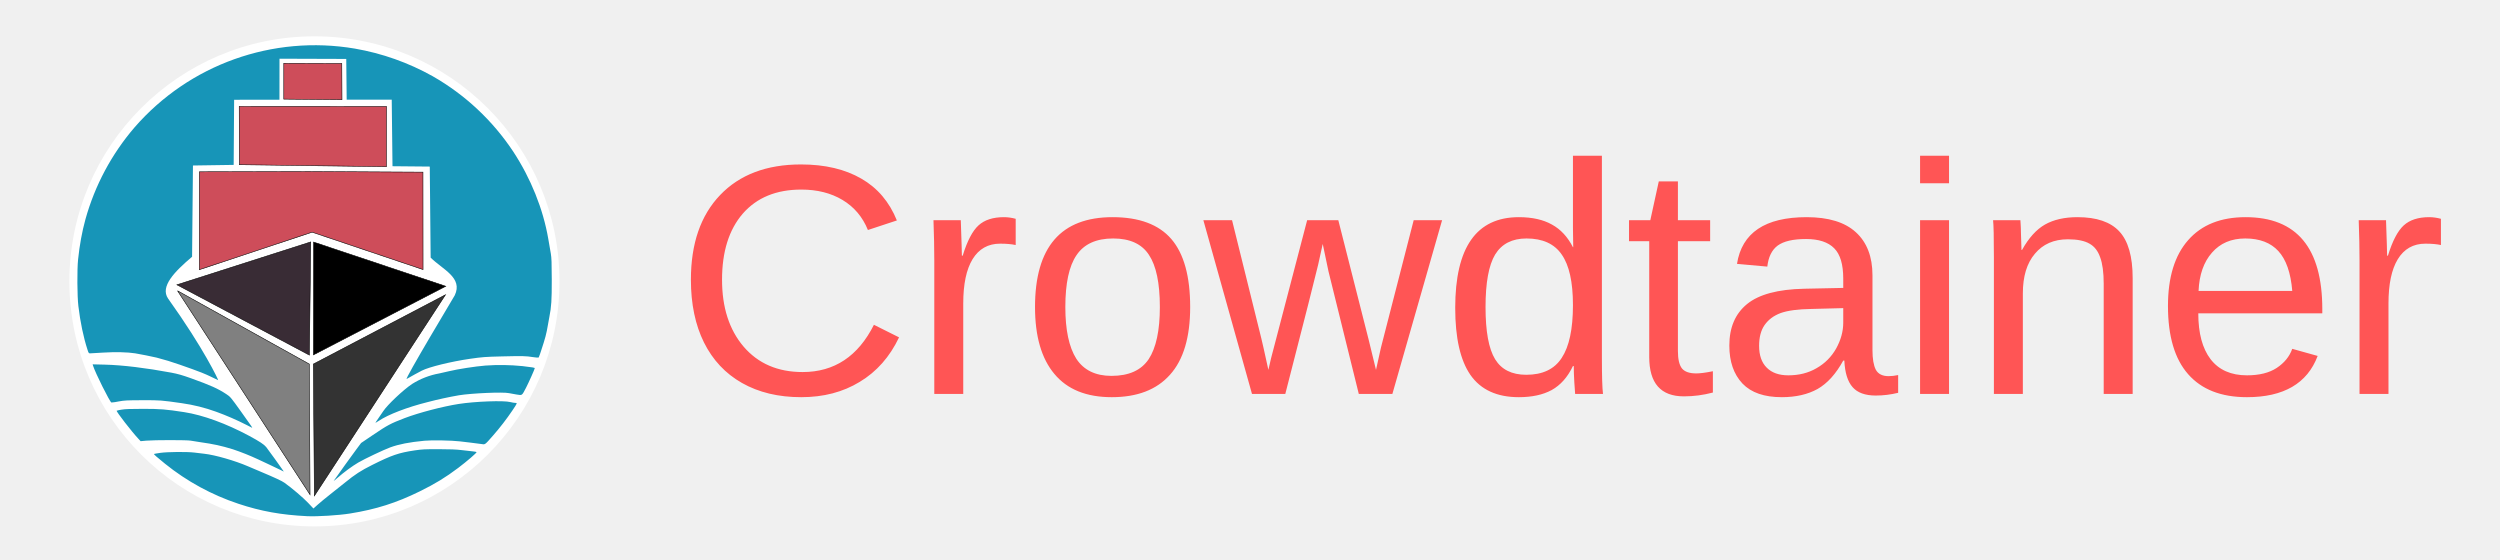
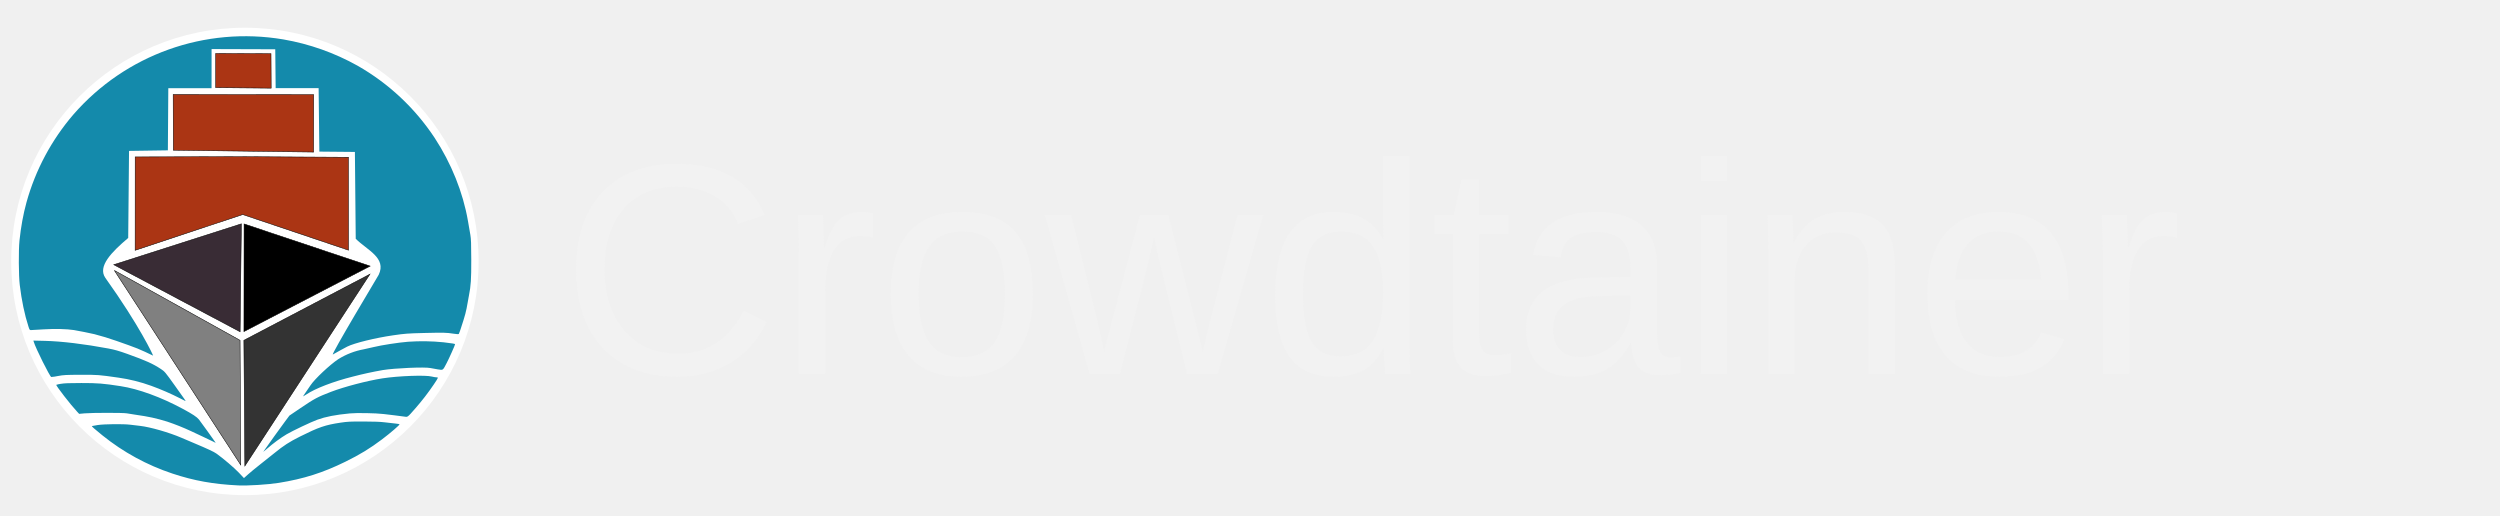
- <svg xmlns="http://www.w3.org/2000/svg" fill="none" viewBox="0 0 143 32">
-   <text xml:space="preserve" style="font-style:normal;font-variant:normal;font-weight:400;font-stretch:normal;font-size:18.802px;line-height:1.05;font-family:Arial;-inkscape-font-specification:Arial;fill:#f55;fill-opacity:1;stroke:none;stroke-width:1.282" x="38.568" y="22.531">
-     <tspan x="38.568" y="22.531" style="font-style:normal;font-variant:normal;font-weight:400;font-stretch:normal;font-size:18.802px;font-family:Arial;-inkscape-font-specification:Arial;fill:#f55;stroke-width:1.282" rotate="0 0 0 0 0 0 0 0 0 0 0 0">Crowdtainer</tspan>
+ <svg xmlns="http://www.w3.org/2000/svg" fill="none" viewBox="0 0 223 46" version="1.1" id="svg433" width="223" height="46">
+   <defs id="defs437">
+     <linearGradient id="linearGradient41609">
+       <stop style="stop-color:#148aab;stop-opacity:1;" offset="0" id="stop41607" />
+     </linearGradient>
+   </defs>
+   <text xml:space="preserve" style="font-style:normal;font-variant:normal;font-weight:400;font-stretch:normal;font-size:26.824px;line-height:1.05;font-family:Arial;-inkscape-font-specification:Arial;fill:#f2f2f2;fill-opacity:1;stroke:none;stroke-width:1.829" x="50.025" y="33.343" id="text411">
+     <tspan x="50.025" y="33.343" style="font-style:normal;font-variant:normal;font-weight:400;font-stretch:normal;font-size:26.824px;font-family:Arial;-inkscape-font-specification:Arial;fill:#f2f2f2;stroke-width:1.829" rotate="0 0 0 0 0 0 0 0 0 0 0 0" id="tspan409">Crowdtainer</tspan>
  </text>
-   <path style="display:inline;fill:#fff;fill-opacity:1;stroke-width:.07" d="M16.166 29.924c-5.441-.7-9.957-4.884-11.075-10.259-.88-4.233.341-8.517 3.319-11.646a13.141 13.141 0 0 1 6.972-3.835c1.076-.217 3.192-.269 4.268-.105 2.048.313 3.748.97 5.452 2.104 3.59 2.39 5.771 6.476 5.771 10.807 0 6.468-4.775 11.969-11.202 12.904-.806.118-2.7.134-3.505.03zm1.622-4.661-.003-3.13-3.713-2.19c-2.042-1.204-3.73-2.173-3.75-2.153-.02.02-.005.077.033.126.037.049 1.713 2.426 3.723 5.283s3.667 5.194 3.683 5.194c.017 0 .029-1.408.027-3.13zm3.727-1.786c4.326-6.11 4-5.642 3.954-5.688-.022-.022-1.719.947-3.771 2.153l-3.732 2.193-.018 3.13c-.01 1.72.006 3.128.035 3.127.03 0 1.619-2.213 3.532-4.915zm-3.755-9.83c-.038-.037-7.522 3.43-7.52 3.483 0 .02 1.691 1.036 3.758 2.258l3.759 2.223.018-3.965c.01-2.181.003-3.98-.015-3.999zm3.974 5.734c2.073-1.224 3.772-2.247 3.778-2.275.01-.052-7.452-3.473-7.578-3.473-.05 0-.073 1.274-.073 3.987 0 2.193.024 3.987.053 3.986.029 0 1.748-1.002 3.82-2.225zm-6.886-4.866c1.594-.716 2.937-1.302 2.985-1.302.047 0 1.45.586 3.118 1.302 1.667.716 3.087 1.318 3.154 1.338.115.032.123-.11.123-2.282v-2.317H11.355v4.822l.298-.13c.163-.07 1.601-.715 3.195-1.431zm7.28-4.94V8.036h-8.464v2.938l.647.01 3.83.056c1.75.026 3.364.053 3.586.06l.402.014zM19.61 6.567v-.98h-3.428v1.96h3.428z" />
-   <path style="display:inline;fill:#fff;fill-opacity:1;stroke-width:.108" d="M11.52 21.535c-1.528-.578-2.395-.762-3.937-.834l-1.453-.068-.212-.756c-.175-.624-.213-1.115-.22-2.807-.008-1.83.02-2.157.248-3.023.95-3.608 3.298-6.471 6.64-8.099 1.658-.808 2.971-1.137 4.83-1.211 1.797-.072 2.89.071 4.415.577 4.394 1.46 7.5 5.008 8.363 9.554.313 1.65.173 4.012-.328 5.52l-.171.515h-1.422c-1.915.002-3.823.312-4.742.773-.222.111-.405.178-.405.147 0-.03.428-.65.95-1.378 1.797-2.504 2.412-3.427 2.35-3.526-.034-.055-.426-.3-.87-.544l-.81-.444v-2.367c0-1.41-.042-2.392-.105-2.43-.057-.036-.584-.094-1.17-.13l-1.066-.065.01-1.685.01-1.685-1.215-.031-1.215-.03v-2.37h-4.211v2.376H14.6c-1.183 0-1.186 0-1.255.276-.039.153-.035.906.007 1.674l.078 1.397h-1.122c-.729 0-1.167.045-1.252.13-.092.092-.13.782-.13 2.421 0 1.261-.043 2.41-.097 2.551-.068.178-.335.364-.864.6-.421.189-.766.37-.766.402 0 .095 1.03 1.6 2.234 3.262.612.847 1.113 1.563 1.113 1.593 0 .09-.128.054-1.025-.286z" />
-   <circle style="display:inline;fill:#fff;stroke-width:.029" cx="17.986" cy="16.094" r="14.016" />
-   <path style="display:inline;fill:#1795b8;fill-opacity:1;stroke-width:.031" d="M17.576 29.526c-1.483-.072-2.644-.28-3.937-.71a13.428 13.428 0 0 1-4.201-2.292c-.482-.39-.648-.537-.628-.557.007-.007.165-.035.351-.062.408-.06 1.537-.07 1.947-.019.153.02.418.051.588.07.607.068 1.742.394 2.491.717.196.085.53.227.743.316.815.343 1.194.52 1.345.627.415.296 1.063.847 1.343 1.142l.31.328.242-.217c.133-.12.457-.387.72-.594.264-.207.647-.512.852-.678.566-.462.904-.68 1.55-1.003 1.118-.559 1.518-.696 2.426-.831.42-.063.593-.072 1.377-.07.642.001 1.012.016 1.3.052.221.028.503.06.627.071.123.012.23.03.238.043.022.035-.546.524-1.05.905-.722.544-1.32.909-2.198 1.341-1.342.66-2.494 1.027-3.992 1.268-.647.104-1.868.18-2.444.153zm1.516-2.025a99.815 99.815 0 0 1 1.305-1.816l.258-.346.673-.455c.84-.568 1.012-.659 1.822-.97.802-.306 2.17-.664 3.09-.808.945-.147 2.584-.207 2.955-.107.094.025.217.046.274.046.13 0 .13 0-.154.425a14.408 14.408 0 0 1-1.11 1.44c-.487.554-.446.525-.683.487a18.22 18.22 0 0 0-.586-.076l-.634-.075c-.46-.056-1.613-.077-2.027-.036-.87.084-1.449.197-1.95.379-.361.131-1.478.661-1.834.87-.35.207-.82.552-1.171.862-.141.124-.244.205-.228.18zm-3.048-.62c-.094-.05-.372-.183-.62-.296a30.779 30.779 0 0 1-.664-.311 13.938 13.938 0 0 0-1.44-.575c-.67-.205-1.093-.297-1.887-.41a13.596 13.596 0 0 1-.526-.084c-.21-.041-2.077-.04-2.538 0l-.325.03-.12-.128c-.374-.395-1.289-1.576-1.25-1.614a1.79 1.79 0 0 1 .274-.06c.194-.035.511-.047 1.23-.047.985 0 1.3.025 2.357.188 1.074.166 2.413.655 3.726 1.361.586.316.845.487.966.638.09.11.931 1.28.982 1.363.03.05.037.051-.165-.056zm-1.934-2.57a15.524 15.524 0 0 0-1.743-.758 9.74 9.74 0 0 0-1.97-.491c-1.196-.17-1.218-.172-2.252-.17-.903.003-1.033.01-1.37.073a2.809 2.809 0 0 1-.403.059c-.092-.032-.937-1.728-1.051-2.11l-.022-.074.692.017c1.005.024 2.374.19 3.805.458.372.07.63.143 1.13.322 1.123.403 1.537.589 2.024.91.226.148.25.177.838.998.659.921.662.926.625.92a3.906 3.906 0 0 1-.303-.154zm7.506-.345c.088-.124.223-.322.301-.441.243-.371 1.159-1.234 1.662-1.567a4.373 4.373 0 0 1 1.547-.598c.068-.011.326-.07.573-.13.497-.12 1.479-.272 2.07-.32a12.404 12.404 0 0 1 2.123.032c.574.067.696.088.696.12 0 .047-.355.841-.499 1.117-.243.464-.208.44-.538.388a9.058 9.058 0 0 1-.443-.08c-.331-.073-2.124.004-2.852.122a21.96 21.96 0 0 0-1.793.39c-1.166.291-2.266.714-2.793 1.072-.097.065-.185.12-.195.12-.01 0 .054-.102.141-.225zm-9.595-2.44c-.247-.12-.706-.306-1.021-.413a26.703 26.703 0 0 1-.728-.257 15.78 15.78 0 0 0-1.312-.4 26.228 26.228 0 0 0-1.225-.245c-.428-.069-1.141-.086-1.826-.043-.34.021-.667.04-.727.042-.108.004-.109.002-.179-.213-.229-.702-.412-1.581-.52-2.49-.068-.562-.077-2.085-.017-2.662.085-.82.226-1.591.42-2.296a13.702 13.702 0 0 1 2.812-5.265 13.667 13.667 0 0 1 12.6-4.504 14.008 14.008 0 0 1 4.45 1.579 13.634 13.634 0 0 1 4.61 4.313c1.006 1.532 1.71 3.284 2.004 4.993l.145.84c.041.236.052.525.054 1.485.002 1.183-.022 1.559-.137 2.135a22.8 22.8 0 0 0-.078.433c-.096.562-.147.754-.409 1.548a3.012 3.012 0 0 1-.127.346c-.012.011-.153 0-.315-.024-.426-.067-.581-.07-1.766-.042-.984.024-1.13.035-1.84.137-1.081.156-2.341.465-2.762.678-.114.058-.679.363-.862.473-.183.11 2.746-4.773 2.746-4.78.486-1.013-.698-1.479-1.378-2.158l-.05-5.208-2.132-.02-.044-3.807H19.83l-.024-2.33-3.819-.013-.002 2.346-2.593.003-.026 3.725-2.329.035-.05 5.22c-1.007.852-1.84 1.707-1.374 2.388 2.065 2.89 2.888 4.672 2.866 4.67-.005 0-.211-.099-.458-.218z" />
-   <path style="display:inline;fill:#ce4d5a;fill-opacity:1;stroke:#000;stroke-width:.03px;stroke-linecap:butt;stroke-linejoin:miter;stroke-opacity:1" d="m19.55 3.632-3.317-.012v2.05l3.328.032zm-5.867 2.452 8.425.006-.004 3.445-8.412-.113z" />
-   <path style="display:inline;fill:#392c35;fill-opacity:1;stroke:#000;stroke-width:.03px;stroke-linecap:butt;stroke-linejoin:miter;stroke-opacity:1" d="m10.119 16.29 7.655-2.452-.076 6.475z" />
-   <path style="display:inline;fill:#000;fill-opacity:1;stroke:#000;stroke-width:.03px;stroke-linecap:butt;stroke-linejoin:miter;stroke-opacity:1" d="m17.928 20.3.008-6.455 7.56 2.529z" />
-   <path style="display:inline;fill:gray;fill-opacity:1;stroke:#000;stroke-width:.03px;stroke-linecap:butt;stroke-linejoin:miter;stroke-opacity:1" d="m10.154 16.633 7.58 11.664-.04-7.471z" />
-   <path style="display:inline;fill:#333;fill-opacity:1;stroke:#000;stroke-width:.03px;stroke-linecap:butt;stroke-linejoin:miter;stroke-opacity:1" d="m17.924 20.824.058 7.539 7.5-11.503z" />
-   <path style="display:inline;fill:#ce4d5a;fill-opacity:1;stroke:#000;stroke-width:.03px;stroke-linecap:butt;stroke-linejoin:miter;stroke-opacity:1" d="m17.67 9.809-6.265.017-.003 5.6 6.45-2.145 6.346 2.138-.005-5.572z" />
+   <path style="display:inline;fill:#ffffff;fill-opacity:1;stroke-width:0.104" d="M 19.14,43.89 C 11.047,42.848 4.33,36.626 2.668,28.631 1.359,22.335 3.175,15.964 7.604,11.31 A 19.545,19.545 0 0 1 17.974,5.606 c 1.6,-0.323 4.747,-0.4 6.348,-0.156 3.046,0.466 5.574,1.443 8.109,3.129 5.339,3.555 8.583,9.632 8.583,16.073 0,9.62 -7.102,17.802 -16.661,19.192 -1.199,0.176 -4.016,0.199 -5.213,0.045 z m 2.412,-6.932 -0.004,-4.655 -5.522,-3.257 c -3.037,-1.791 -5.548,-3.232 -5.577,-3.202 -0.03,0.03 -0.007,0.115 0.049,0.187 0.055,0.073 2.548,3.608 5.537,7.857 2.989,4.249 5.454,7.725 5.478,7.725 0.025,0 0.043,-2.094 0.04,-4.655 z m 5.543,-2.656 c 6.434,-9.087 5.949,-8.391 5.881,-8.46 -0.033,-0.033 -2.557,1.408 -5.609,3.202 l -5.551,3.262 -0.027,4.655 c -0.015,2.558 0.009,4.652 0.052,4.651 0.045,0 2.408,-3.291 5.253,-7.31 z M 21.51,19.681 c -0.057,-0.055 -11.188,5.101 -11.185,5.18 0,0.03 2.515,1.541 5.589,3.358 l 5.591,3.306 0.027,-5.897 c 0.015,-3.244 0.004,-5.919 -0.022,-5.948 z m 5.911,8.528 c 3.083,-1.82 5.61,-3.342 5.619,-3.384 0.015,-0.077 -11.083,-5.165 -11.271,-5.165 -0.074,0 -0.109,1.895 -0.109,5.93 0,3.262 0.036,5.93 0.079,5.928 0.043,0 2.6,-1.49 5.682,-3.309 z M 17.179,20.972 c 2.371,-1.065 4.368,-1.936 4.44,-1.936 0.07,0 2.157,0.872 4.637,1.936 2.479,1.065 4.591,1.96 4.691,1.99 0.171,0.048 0.183,-0.164 0.183,-3.394 V 16.121 H 11.984 v 7.172 l 0.443,-0.193 c 0.242,-0.104 2.381,-1.063 4.752,-2.128 z M 28.007,13.624 V 11.335 H 15.418 v 4.37 l 0.962,0.015 5.696,0.083 c 2.603,0.039 5.003,0.079 5.333,0.089 l 0.598,0.021 z M 24.262,9.15 V 7.693 h -5.098 v 2.915 h 5.098 z" id="path413" />
+   <path style="display:inline;fill:#ffffff;fill-opacity:1;stroke-width:0.161" d="M 12.23,31.413 C 9.957,30.553 8.667,30.279 6.374,30.172 L 4.213,30.071 3.898,28.947 C 3.637,28.018 3.581,27.288 3.57,24.772 3.559,22.05 3.6,21.564 3.939,20.276 5.352,14.909 8.844,10.651 13.815,8.23 16.281,7.028 18.234,6.539 20.999,6.429 c 2.673,-0.107 4.298,0.106 6.566,0.858 6.535,2.171 11.155,7.448 12.438,14.21 0.466,2.454 0.257,5.967 -0.488,8.21 l -0.254,0.766 h -2.115 c -2.848,0.003 -5.686,0.464 -7.053,1.15 -0.33,0.165 -0.602,0.265 -0.602,0.219 0,-0.045 0.637,-0.967 1.413,-2.05 2.673,-3.724 3.587,-5.097 3.495,-5.244 -0.051,-0.082 -0.634,-0.446 -1.294,-0.809 L 31.901,23.078 v -3.52 c 0,-2.097 -0.062,-3.558 -0.156,-3.614 -0.085,-0.054 -0.869,-0.14 -1.74,-0.193 l -1.585,-0.097 0.015,-2.506 0.015,-2.506 -1.807,-0.046 -1.807,-0.045 V 7.025 h -6.263 v 3.534 h -1.761 c -1.759,0 -1.764,0 -1.867,0.41 -0.058,0.228 -0.052,1.348 0.01,2.49 l 0.116,2.078 h -1.669 c -1.084,0 -1.736,0.067 -1.862,0.193 -0.137,0.137 -0.193,1.163 -0.193,3.601 0,1.875 -0.064,3.584 -0.144,3.794 -0.101,0.265 -0.498,0.541 -1.285,0.892 -0.626,0.281 -1.139,0.55 -1.139,0.598 0,0.141 1.532,2.38 3.323,4.852 0.91,1.26 1.655,2.325 1.655,2.369 0,0.134 -0.19,0.08 -1.524,-0.425 z" id="path415" />
+   <circle style="display:inline;fill:#ffffff;stroke-width:0.043" cx="21.846" cy="23.32" r="20.846" id="circle417" />
+   <path style="display:inline;fill:#148aab;fill-opacity:1;stroke-width:0.046" d="M 21.237,43.298 C 19.031,43.19 17.304,42.881 15.381,42.242 A 19.972,19.972 0 0 1 9.133,38.833 C 8.416,38.253 8.169,38.034 8.199,38.004 c 0.01,-0.01 0.245,-0.052 0.522,-0.092 0.607,-0.089 2.286,-0.104 2.896,-0.028 0.228,0.03 0.622,0.076 0.875,0.104 0.903,0.101 2.591,0.586 3.705,1.066 0.292,0.126 0.788,0.338 1.105,0.47 1.212,0.51 1.776,0.773 2,0.933 0.617,0.44 1.581,1.26 1.997,1.699 l 0.461,0.488 0.36,-0.323 c 0.198,-0.178 0.68,-0.576 1.071,-0.883 0.393,-0.308 0.962,-0.762 1.267,-1.008 0.842,-0.687 1.345,-1.011 2.305,-1.492 1.663,-0.831 2.258,-1.035 3.608,-1.236 0.625,-0.094 0.882,-0.107 2.048,-0.104 0.955,0.002 1.505,0.024 1.933,0.077 0.329,0.042 0.748,0.089 0.933,0.106 0.183,0.018 0.342,0.045 0.354,0.064 0.033,0.052 -0.812,0.779 -1.562,1.346 -1.074,0.809 -1.963,1.352 -3.269,1.994 -1.996,0.982 -3.709,1.527 -5.937,1.886 -0.962,0.155 -2.778,0.268 -3.635,0.228 z m 2.255,-3.012 a 148.456,148.456 0 0 1 1.941,-2.701 l 0.384,-0.515 1.001,-0.677 c 1.249,-0.845 1.505,-0.98 2.71,-1.443 1.193,-0.455 3.227,-0.988 4.596,-1.202 1.406,-0.219 3.843,-0.308 4.395,-0.159 0.14,0.037 0.323,0.068 0.408,0.068 0.193,0 0.193,0 -0.229,0.632 A 21.429,21.429 0 0 1 37.045,36.432 c -0.724,0.824 -0.663,0.781 -1.016,0.724 A 27.099,27.099 0 0 0 35.158,37.043 l -0.943,-0.112 c -0.684,-0.083 -2.399,-0.115 -3.015,-0.054 -1.294,0.125 -2.155,0.293 -2.9,0.564 -0.537,0.195 -2.198,0.983 -2.728,1.294 -0.521,0.308 -1.22,0.821 -1.742,1.282 -0.21,0.184 -0.363,0.305 -0.339,0.268 z m -4.533,-0.922 c -0.14,-0.074 -0.553,-0.272 -0.922,-0.44 A 45.778,45.778 0 0 1 17.048,38.461 20.73,20.73 0 0 0 14.907,37.606 C 13.91,37.301 13.281,37.164 12.1,36.996 a 20.221,20.221 0 0 1 -0.782,-0.125 c -0.312,-0.061 -3.089,-0.059 -3.775,0 L 7.06,36.916 6.881,36.725 C 6.325,36.138 4.964,34.381 5.022,34.325 a 2.662,2.662 0 0 1 0.408,-0.089 c 0.289,-0.052 0.76,-0.07 1.829,-0.07 1.465,0 1.934,0.037 3.506,0.28 1.597,0.247 3.589,0.974 5.542,2.024 0.872,0.47 1.257,0.724 1.437,0.949 0.134,0.164 1.385,1.904 1.461,2.027 0.045,0.074 0.055,0.076 -0.245,-0.083 z m -2.876,-3.822 a 23.089,23.089 0 0 0 -2.592,-1.127 14.486,14.486 0 0 0 -2.93,-0.73 C 8.78,33.431 8.748,33.428 7.21,33.431 c -1.343,0.004 -1.536,0.015 -2.038,0.109 a 4.178,4.178 0 0 1 -0.599,0.088 c -0.137,-0.048 -1.394,-2.57 -1.563,-3.138 l -0.033,-0.11 1.029,0.025 c 1.495,0.036 3.531,0.283 5.659,0.681 0.553,0.104 0.937,0.213 1.681,0.479 1.67,0.599 2.286,0.876 3.01,1.353 0.336,0.22 0.372,0.263 1.246,1.484 0.98,1.37 0.985,1.377 0.93,1.368 a 5.809,5.809 0 0 1 -0.451,-0.229 z m 11.164,-0.513 c 0.131,-0.184 0.332,-0.479 0.448,-0.656 0.361,-0.552 1.724,-1.835 2.472,-2.331 a 6.504,6.504 0 0 1 2.301,-0.889 c 0.101,-0.016 0.485,-0.104 0.852,-0.193 0.739,-0.178 2.2,-0.405 3.079,-0.476 a 18.449,18.449 0 0 1 3.158,0.048 c 0.854,0.1 1.035,0.131 1.035,0.178 0,0.07 -0.528,1.251 -0.742,1.661 -0.361,0.69 -0.309,0.654 -0.8,0.577 a 13.472,13.472 0 0 1 -0.659,-0.119 c -0.492,-0.109 -3.159,0.006 -4.242,0.181 a 32.661,32.661 0 0 0 -2.667,0.58 c -1.734,0.433 -3.37,1.062 -4.154,1.594 -0.144,0.097 -0.275,0.178 -0.29,0.178 -0.015,0 0.08,-0.152 0.21,-0.335 z M 12.975,31.399 C 12.607,31.221 11.925,30.944 11.456,30.785 A 39.716,39.716 0 0 1 10.373,30.403 23.47,23.47 0 0 0 8.422,29.808 39.009,39.009 0 0 0 6.6,29.443 C 5.964,29.341 4.903,29.315 3.884,29.379 c -0.506,0.031 -0.992,0.059 -1.081,0.062 -0.161,0.006 -0.162,0.003 -0.266,-0.317 C 2.196,28.081 1.924,26.774 1.763,25.422 1.662,24.586 1.649,22.321 1.738,21.462 1.865,20.243 2.074,19.096 2.363,18.048 a 20.379,20.379 0 0 1 4.182,-7.831 20.327,20.327 0 0 1 18.74,-6.699 20.834,20.834 0 0 1 6.619,2.348 20.278,20.278 0 0 1 6.856,6.415 c 1.496,2.279 2.543,4.884 2.981,7.426 l 0.216,1.249 c 0.061,0.351 0.077,0.781 0.08,2.209 0.003,1.759 -0.033,2.319 -0.204,3.175 a 33.911,33.911 0 0 0 -0.116,0.644 c -0.143,0.836 -0.219,1.121 -0.608,2.302 a 4.48,4.48 0 0 1 -0.189,0.515 c -0.018,0.016 -0.228,0 -0.469,-0.036 -0.634,-0.1 -0.864,-0.104 -2.627,-0.062 -1.464,0.036 -1.681,0.052 -2.737,0.204 -1.608,0.232 -3.482,0.692 -4.108,1.008 -0.17,0.086 -1.01,0.54 -1.282,0.703 -0.272,0.164 4.084,-7.099 4.084,-7.109 0.723,-1.507 -1.038,-2.2 -2.05,-3.21 l -0.074,-7.746 -3.171,-0.03 -0.065,-5.662 H 24.589 l -0.036,-3.465 -5.68,-0.019 -0.003,3.489 -3.857,0.004 -0.039,5.54 -3.464,0.052 -0.074,7.764 c -1.498,1.267 -2.737,2.539 -2.044,3.552 3.071,4.298 4.295,6.949 4.263,6.946 -0.007,0 -0.314,-0.147 -0.681,-0.324 z" id="path419" />
+   <path style="display:inline;fill:#ab3514;fill-opacity:1;stroke:#000000;stroke-width:0.044px;stroke-linecap:butt;stroke-linejoin:miter;stroke-opacity:1" d="M 24.173,4.785 19.239,4.767 v 3.049 l 4.95,0.048 z m -8.726,3.647 12.531,0.009 -0.006,5.124 -12.511,-0.168 z" id="path421" />
+   <path style="display:inline;fill:#392c35;fill-opacity:1;stroke:#000000;stroke-width:0.044px;stroke-linecap:butt;stroke-linejoin:miter;stroke-opacity:1" d="m 10.146,23.612 11.385,-3.647 -0.113,9.63 z" id="path423" />
+   <path style="display:inline;fill:#000000;fill-opacity:1;stroke:#000000;stroke-width:0.044px;stroke-linecap:butt;stroke-linejoin:miter;stroke-opacity:1" d="m 21.76,29.576 0.012,-9.601 11.244,3.761 z" id="path425" />
+   <path style="display:inline;fill:#808080;fill-opacity:1;stroke:#000000;stroke-width:0.044px;stroke-linecap:butt;stroke-linejoin:miter;stroke-opacity:1" d="m 10.198,24.122 11.274,17.348 -0.059,-11.112 z" id="path427" />
+   <path style="display:inline;fill:#333333;fill-opacity:1;stroke:#000000;stroke-width:0.044px;stroke-linecap:butt;stroke-linejoin:miter;stroke-opacity:1" d="m 21.754,30.355 0.086,11.213 11.155,-17.109 z" id="path429" />
+   <path style="display:inline;fill:#ab3514;fill-opacity:1;stroke:#000000;stroke-width:0.044px;stroke-linecap:butt;stroke-linejoin:miter;stroke-opacity:1" d="m 21.377,13.972 -9.318,0.025 -0.004,8.329 9.593,-3.19 9.438,3.18 -0.007,-8.287 z" id="path431" />
</svg>
